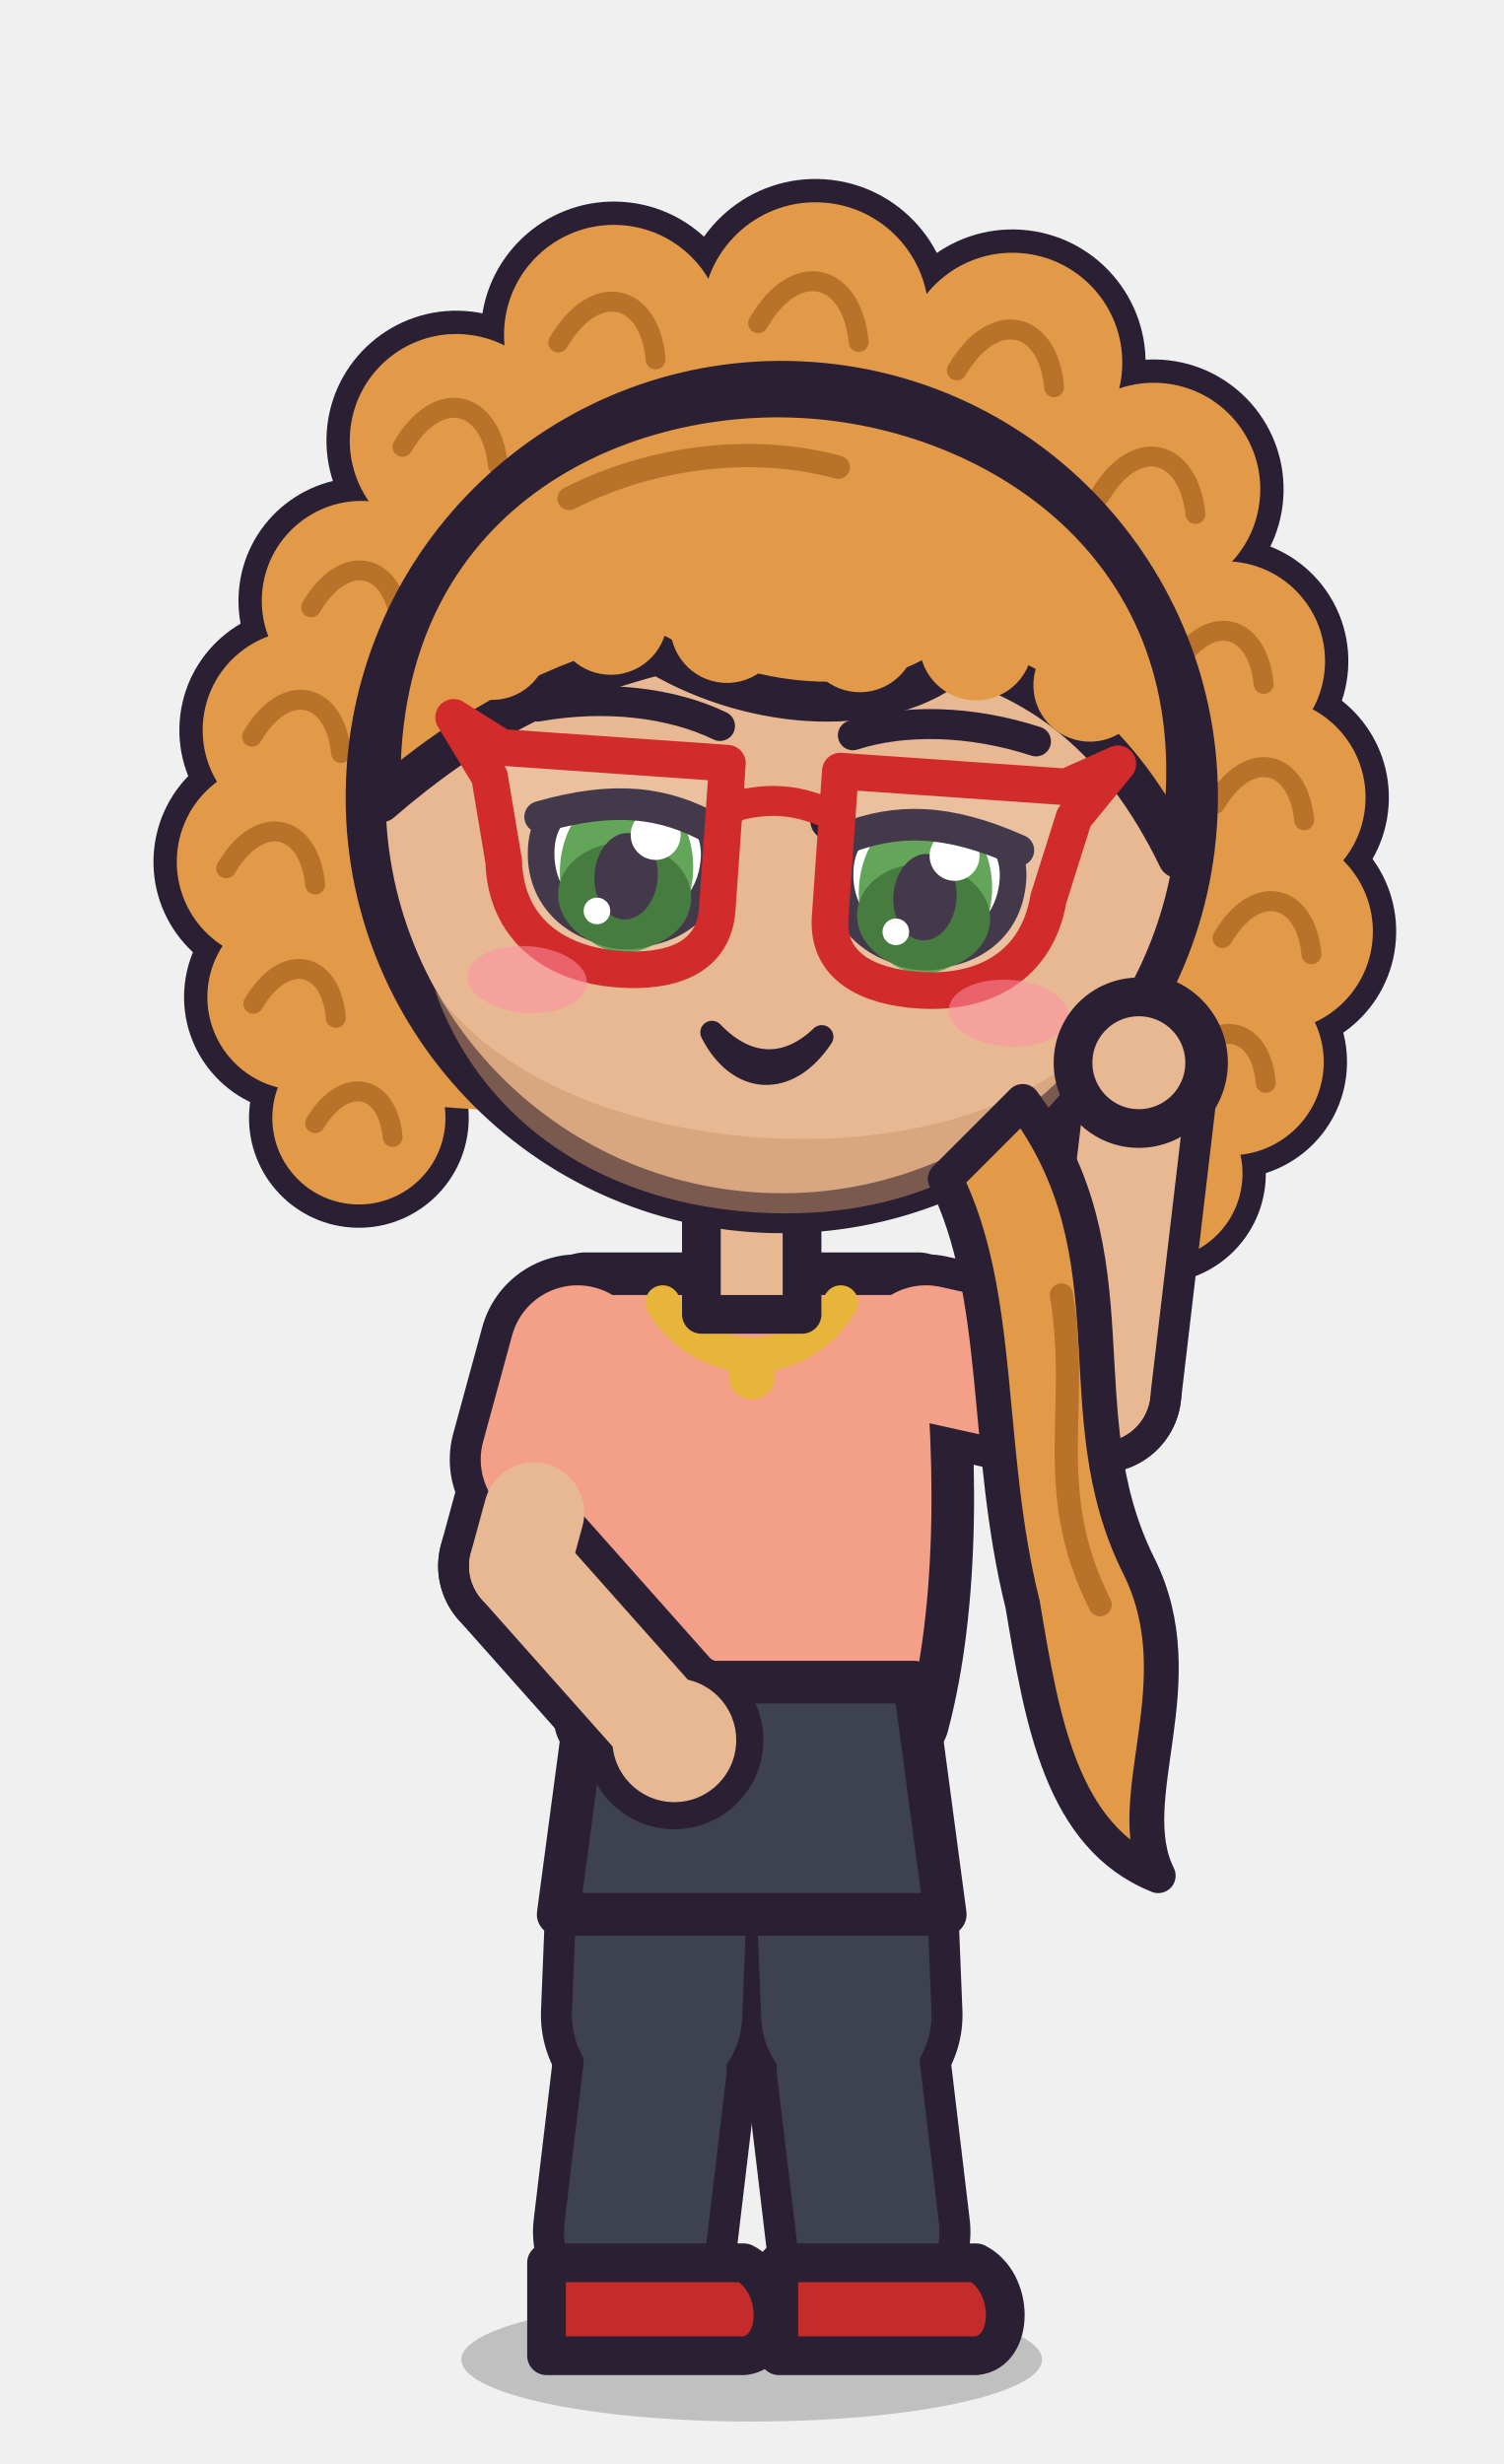
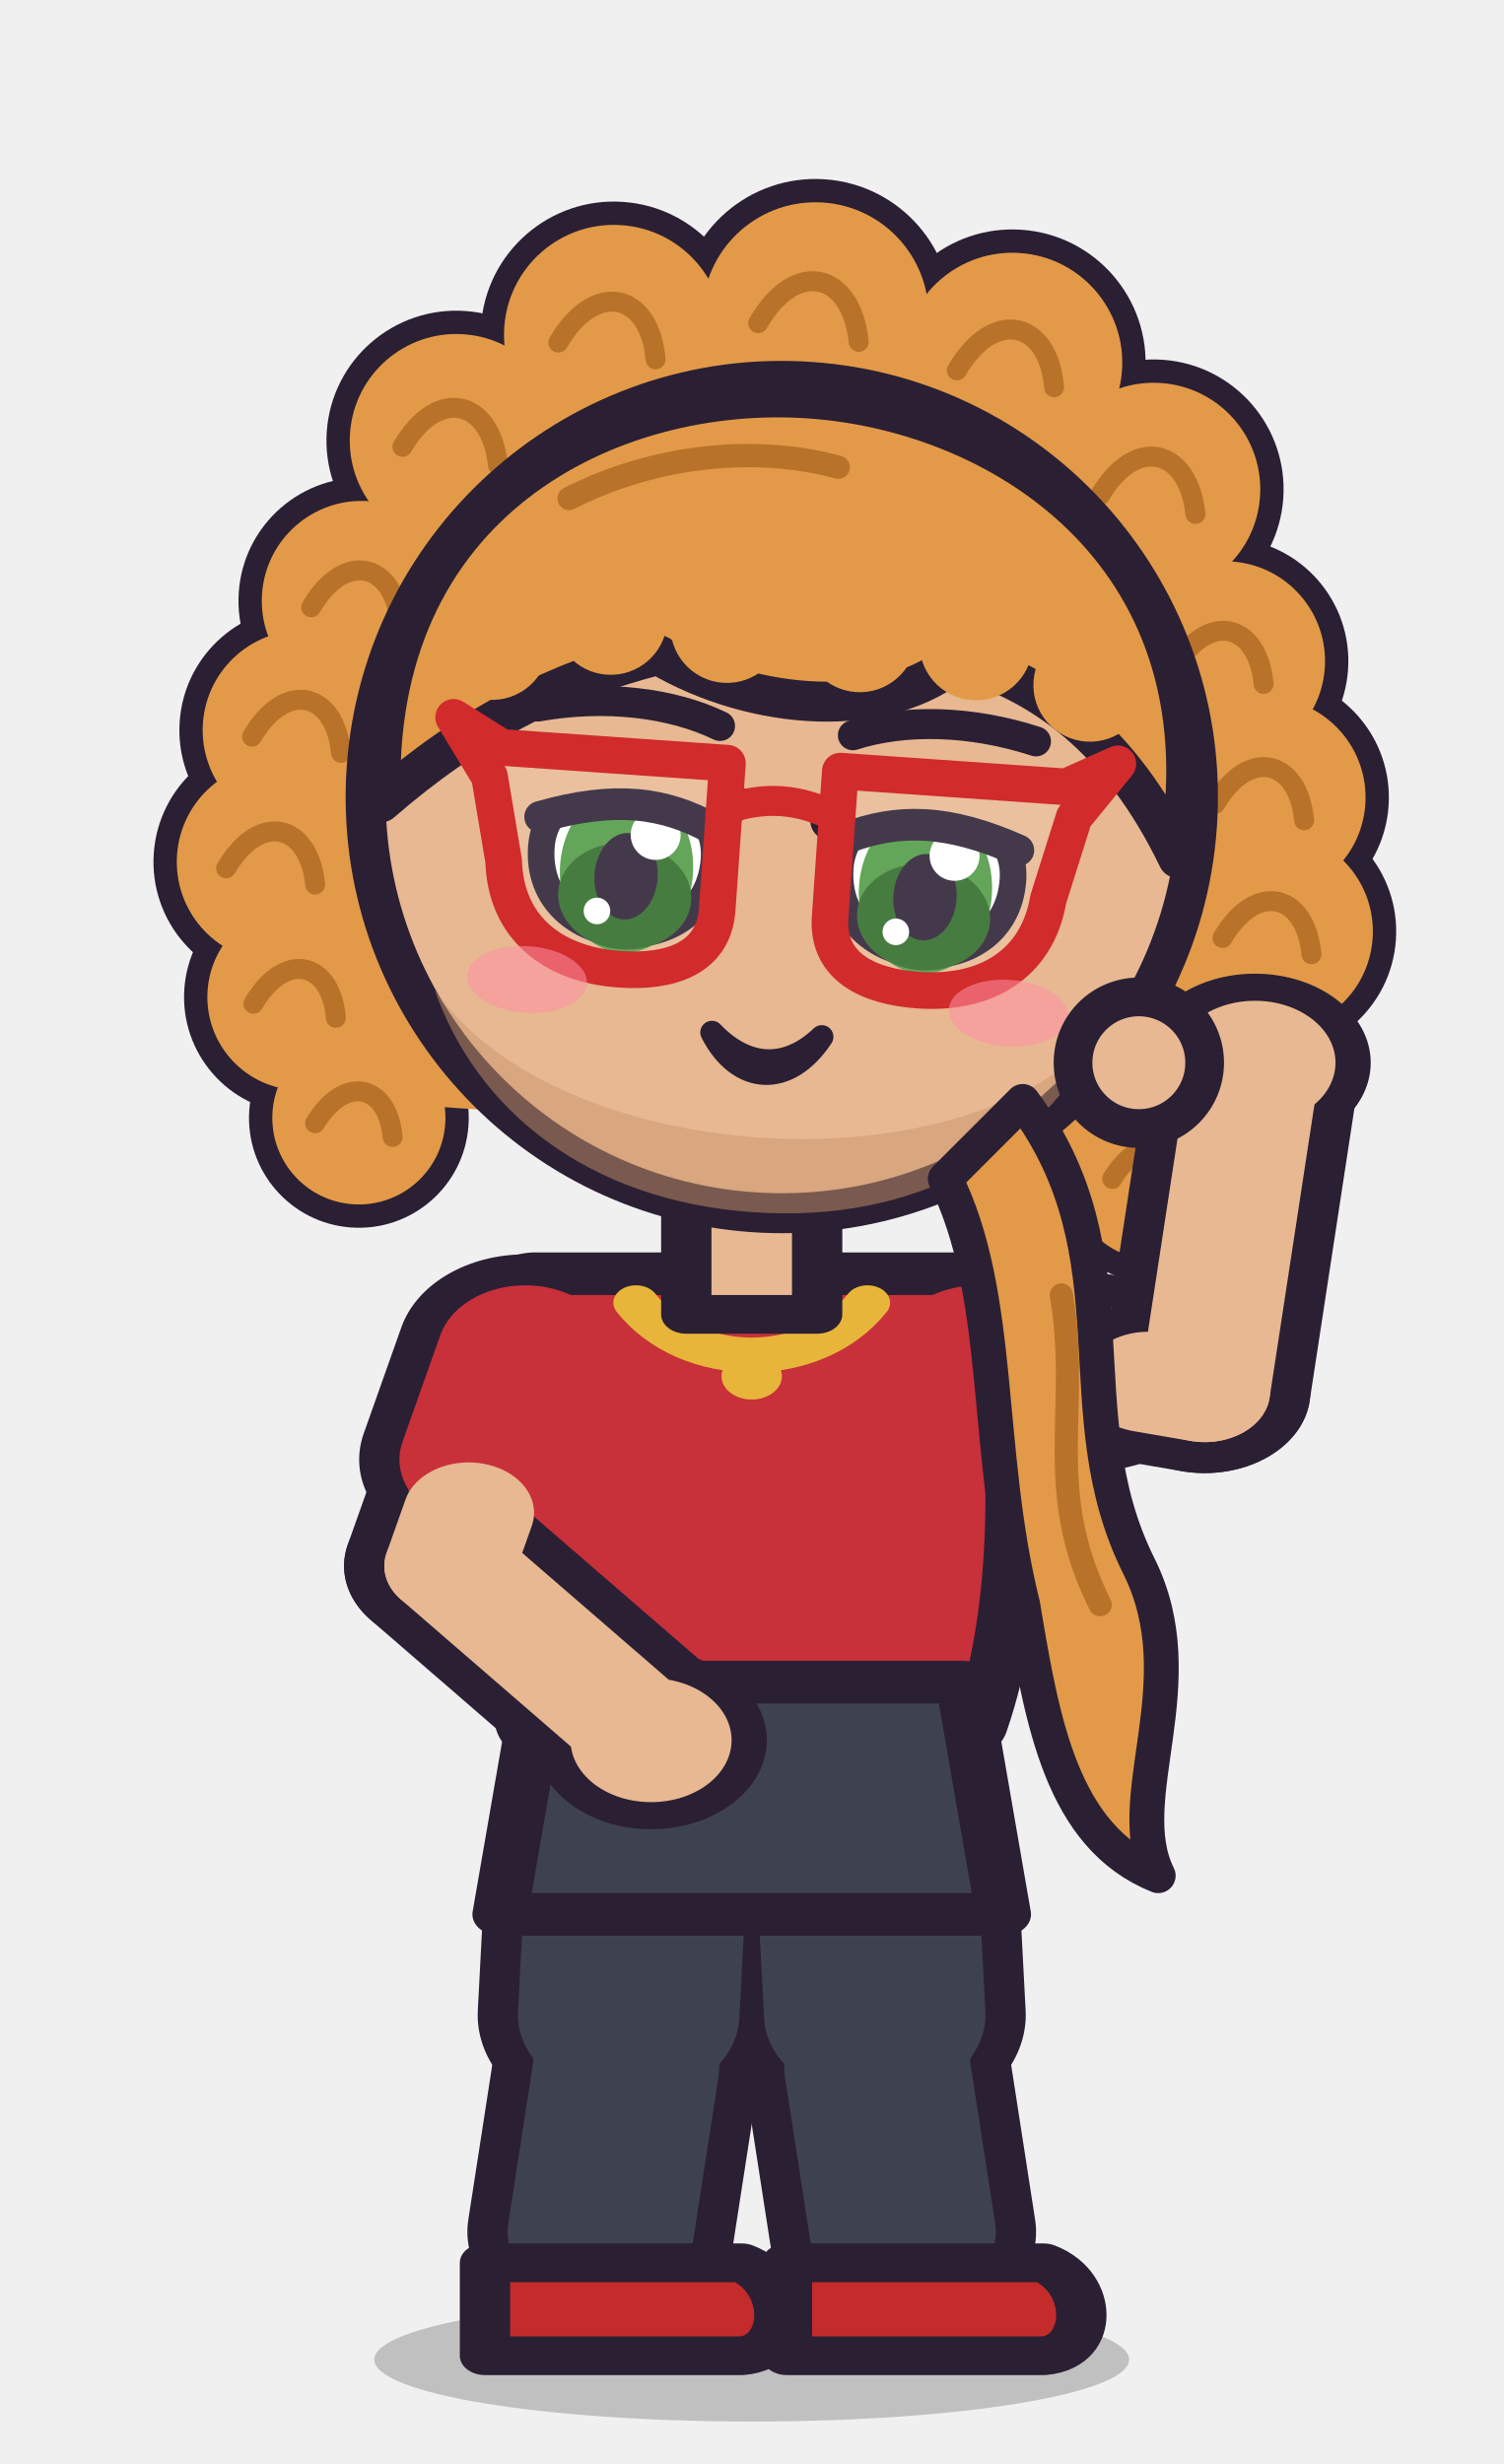
- <svg xmlns="http://www.w3.org/2000/svg" viewBox="-36 -54 72 118" width="72" height="118">
+ <svg xmlns="http://www.w3.org/2000/svg" viewBox="-36 -54 72 118" overflow="visible" width="72" height="118">
  <g transform="translate(0 4.308989) scale(0.9269663)" stroke-linejoin="round" stroke-linecap="round">
    <g transform="translate(0 -23.5) rotate(4 0 24) scale(.86)" stroke="#2B1F33" stroke-width="2.4">
      <circle cx="-26" cy="-8" r="7.4" fill="#2B1F33" stroke="none" />
      <circle cx="-29" cy="0" r="7.4" fill="#2B1F33" stroke="none" />
      <circle cx="-30" cy="8" r="7.4" fill="#2B1F33" stroke="none" />
      <circle cx="-28" cy="16" r="7.0" fill="#2B1F33" stroke="none" />
      <circle cx="-24" cy="23" r="6.6" fill="#2B1F33" stroke="none" />
      <circle cx="26" cy="-8" r="7.4" fill="#2B1F33" stroke="none" />
      <circle cx="29" cy="0" r="7.4" fill="#2B1F33" stroke="none" />
      <circle cx="30" cy="8" r="7.4" fill="#2B1F33" stroke="none" />
      <circle cx="28" cy="16" r="7.0" fill="#2B1F33" stroke="none" />
      <circle cx="24" cy="23" r="6.6" fill="#2B1F33" stroke="none" />
      <circle cx="-21" cy="-18" r="7.8" fill="#2B1F33" stroke="none" />
      <circle cx="-12" cy="-25" r="8.0" fill="#2B1F33" stroke="none" />
      <circle cx="0" cy="-27" r="8.2" fill="#2B1F33" stroke="none" />
      <circle cx="12" cy="-25" r="8.0" fill="#2B1F33" stroke="none" />
      <circle cx="21" cy="-18" r="7.8" fill="#2B1F33" stroke="none" />
      <path d="M-26 -8 C-24 -22 24 -22 26 -8 L28 22 L-28 22 Z" fill="#E29A48" stroke="none" />
      <circle cx="-26" cy="-8" r="6" fill="#E29A48" stroke="none" />
      <circle cx="-29" cy="0" r="6" fill="#E29A48" stroke="none" />
      <circle cx="-30" cy="8" r="6" fill="#E29A48" stroke="none" />
      <circle cx="-28" cy="16" r="5.6" fill="#E29A48" stroke="none" />
      <circle cx="-24" cy="23" r="5.2" fill="#E29A48" stroke="none" />
      <circle cx="26" cy="-8" r="6" fill="#E29A48" stroke="none" />
      <circle cx="29" cy="0" r="6" fill="#E29A48" stroke="none" />
      <circle cx="30" cy="8" r="6" fill="#E29A48" stroke="none" />
      <circle cx="28" cy="16" r="5.6" fill="#E29A48" stroke="none" />
      <circle cx="24" cy="23" r="5.2" fill="#E29A48" stroke="none" />
      <circle cx="-21" cy="-18" r="6.4" fill="#E29A48" stroke="none" />
      <circle cx="-12" cy="-25" r="6.6" fill="#E29A48" stroke="none" />
      <circle cx="0" cy="-27" r="6.8" fill="#E29A48" stroke="none" />
      <circle cx="12" cy="-25" r="6.6" fill="#E29A48" stroke="none" />
      <circle cx="21" cy="-18" r="6.4" fill="#E29A48" stroke="none" />
      <path d="M-29.0 -7.4 C-27.2 -11.0 -24.2 -10.4 -23.6 -6.8" fill="none" stroke="#B9722A" stroke-width="1.2" />
      <path d="M-32.0 0.6 C-30.2 -3.0 -27.2 -2.4 -26.6 1.2" fill="none" stroke="#B9722A" stroke-width="1.2" />
      <path d="M-33.0 8.6 C-31.2 5.0 -28.2 5.6 -27.6 9.2" fill="none" stroke="#B9722A" stroke-width="1.2" />
      <path d="M-30.8 16.6 C-29.1 13.2 -26.3 13.8 -25.8 17.1" fill="none" stroke="#B9722A" stroke-width="1.2" />
      <path d="M-26.6 23.5 C-25.0 20.4 -22.4 20.9 -21.9 24.0" fill="none" stroke="#B9722A" stroke-width="1.2" />
      <path d="M23.0 -7.4 C24.8 -11.0 27.8 -10.4 28.4 -6.8" fill="none" stroke="#B9722A" stroke-width="1.2" />
      <path d="M26.0 0.6 C27.8 -3.0 30.8 -2.4 31.4 1.2" fill="none" stroke="#B9722A" stroke-width="1.2" />
      <path d="M27.0 8.6 C28.8 5.0 31.8 5.6 32.4 9.2" fill="none" stroke="#B9722A" stroke-width="1.2" />
      <path d="M25.2 16.6 C26.9 13.2 29.7 13.8 30.2 17.1" fill="none" stroke="#B9722A" stroke-width="1.2" />
      <path d="M21.4 23.5 C23.0 20.4 25.6 20.9 26.1 24.0" fill="none" stroke="#B9722A" stroke-width="1.2" />
      <path d="M-24.2 -17.4 C-22.3 -21.2 -19.1 -20.6 -18.4 -16.7" fill="none" stroke="#B9722A" stroke-width="1.2" />
      <path d="M-15.3 -24.3 C-13.3 -28.3 -10.0 -27.6 -9.4 -23.7" fill="none" stroke="#B9722A" stroke-width="1.2" />
      <path d="M-3.4 -26.3 C-1.4 -30.4 2.0 -29.7 2.7 -25.6" fill="none" stroke="#B9722A" stroke-width="1.2" />
      <path d="M8.7 -24.3 C10.7 -28.3 14.0 -27.6 14.6 -23.7" fill="none" stroke="#B9722A" stroke-width="1.2" />
      <path d="M17.8 -17.4 C19.7 -21.2 22.9 -20.6 23.6 -16.7" fill="none" stroke="#B9722A" stroke-width="1.2" />
    </g>
-     <ellipse cx="0" cy="59" rx="15" ry="3.2" fill="#000" opacity=".2" />
-     <path d="M-4.60 34.00 L-5.00 44.00 L-6.00 52.40" fill="none" stroke="#2B1F33" stroke-width="10.6" stroke-linecap="round" stroke-linejoin="round" />
-     <path d="M4.60 34.00 L5.00 44.00 L6.00 52.40" fill="none" stroke="#2B1F33" stroke-width="10.6" stroke-linecap="round" stroke-linejoin="round" />
-     <path d="M-4.60 34.00 L-4.89 41.20" fill="none" stroke="#2B1F33" stroke-width="12.0" stroke-linecap="round" stroke-linejoin="round" />
-     <path d="M4.60 34.00 L4.89 41.20" fill="none" stroke="#2B1F33" stroke-width="12.0" stroke-linecap="round" stroke-linejoin="round" />
-     <path d="M-4.60 34.00 L-5.00 44.00 L-6.00 52.40" fill="none" stroke="#3E4250" stroke-width="7.4" stroke-linecap="round" stroke-linejoin="round" />
-     <path d="M4.60 34.00 L5.00 44.00 L6.00 52.40" fill="none" stroke="#3E4250" stroke-width="7.4" stroke-linecap="round" stroke-linejoin="round" />
-     <path d="M-4.60 34.00 L-4.89 41.20" fill="none" stroke="#3E4250" stroke-width="8.8" stroke-linecap="round" stroke-linejoin="round" />
-     <path d="M4.60 34.00 L4.89 41.20" fill="none" stroke="#3E4250" stroke-width="8.8" stroke-linecap="round" stroke-linejoin="round" />
-     <path d="M-10.6 54 L-0.4 54 C1.6 55 1.6 58.6 -0.4 58.8 L-10.6 58.8 Z" fill="#C42B2B" stroke="#2B1F33" stroke-width="2" />
-     <path d="M1.4 54 L11.6 54 C13.6 55 13.6 58.6 11.6 58.8 L1.4 58.8 Z" fill="#C42B2B" stroke="#2B1F33" stroke-width="2" />
-     <path d="M-9.00 7.00 L-12.00 18.00" fill="none" stroke="#2B1F33" stroke-width="8.4" stroke-linecap="round" stroke-linejoin="round" />
-     <path d="M9.00 7.00 L18.00 9.00" fill="none" stroke="#2B1F33" stroke-width="8.4" stroke-linecap="round" stroke-linejoin="round" />
-     <path d="M-9.00 7.00 L-10.50 12.50" fill="none" stroke="#2B1F33" stroke-width="10.2" stroke-linecap="round" stroke-linejoin="round" />
-     <path d="M9.00 7.00 L13.50 8.00" fill="none" stroke="#2B1F33" stroke-width="10.2" stroke-linecap="round" stroke-linejoin="round" />
-     <path d="M-8.6 4 C-9.6 12 -9.6 20 -8 26 L8 26 C9.6 20 9.6 12 8.6 4 Z" fill="#2B1F33" stroke="#2B1F33" stroke-width="4.4" />
-     <path d="M-9.00 7.00 L-12.00 18.00" fill="none" stroke="#E7B892" stroke-width="5.2" stroke-linecap="round" stroke-linejoin="round" />
-     <path d="M9.00 7.00 L18.00 9.00" fill="none" stroke="#E7B892" stroke-width="5.2" stroke-linecap="round" stroke-linejoin="round" />
-     <path d="M-8.6 4 C-9.6 12 -9.6 20 -8 26 L8 26 C9.6 20 9.6 12 8.6 4 Z" fill="#F4A088" stroke="none" />
-     <path d="M-9.00 7.00 L-10.50 12.50" fill="none" stroke="#F4A088" stroke-width="7" stroke-linecap="round" stroke-linejoin="round" />
-     <path d="M9.00 7.00 L13.50 8.00" fill="none" stroke="#F4A088" stroke-width="7" stroke-linecap="round" stroke-linejoin="round" />
-     <path d="M-4.6 4.4 C-2.4 8 2.4 8 4.6 4.4" fill="none" stroke="#E7B53A" stroke-width="1.8" />
-     <circle cx="0" cy="8.2" r="1.2" fill="#E7B53A" stroke="none" />
-     <path d="M-8.4 24 L8.4 24 L10 36 L-10 36 Z" fill="#3E4250" stroke="#2B1F33" stroke-width="2.2" />
-     <rect x="-2.6" y="-1" width="5.2" height="6" fill="#E7B892" stroke="#2B1F33" stroke-width="2" />
-     <path d="M-12.00 18.00 L-4.00 27.00" fill="none" stroke="#2B1F33" stroke-width="8.4" stroke-linecap="round" stroke-linejoin="round" />
-     <circle cx="-4.00" cy="27.00" r="4.6" fill="#2B1F33" />
-     <path d="M-11.25 15.25 L-12.00 18.00" fill="none" stroke="#E7B892" stroke-width="5.2" stroke-linecap="round" stroke-linejoin="round" />
-     <path d="M-12.00 18.00 L-4.00 27.00" fill="none" stroke="#E7B892" stroke-width="5.2" stroke-linecap="round" stroke-linejoin="round" />
-     <circle cx="-4.00" cy="27.00" r="3.2" fill="#E7B892" />
-     <path d="M18.00 9.00 L20.00 -8.00" fill="none" stroke="#2B1F33" stroke-width="8.4" stroke-linecap="round" stroke-linejoin="round" />
-     <circle cx="20.00" cy="-8.00" r="4.6" fill="#2B1F33" />
-     <path d="M15.75 8.50 L18.00 9.00" fill="none" stroke="#E7B892" stroke-width="5.2" stroke-linecap="round" stroke-linejoin="round" />
-     <path d="M18.00 9.00 L20.00 -8.00" fill="none" stroke="#E7B892" stroke-width="5.2" stroke-linecap="round" stroke-linejoin="round" />
-     <circle cx="20.00" cy="-8.00" r="3.2" fill="#E7B892" />
+     <g transform="scale(1.3 1)">
+       <ellipse cx="0" cy="59" rx="15" ry="3.2" fill="#000" opacity=".2" />
+       <path d="M-4.60 34.00 L-5.00 44.00 L-6.00 52.40" fill="none" stroke="#2B1F33" stroke-width="10.6" stroke-linecap="round" stroke-linejoin="round" />
+       <path d="M4.60 34.00 L5.00 44.00 L6.00 52.40" fill="none" stroke="#2B1F33" stroke-width="10.6" stroke-linecap="round" stroke-linejoin="round" />
+       <path d="M-4.60 34.00 L-4.89 41.20" fill="none" stroke="#2B1F33" stroke-width="12.0" stroke-linecap="round" stroke-linejoin="round" />
+       <path d="M4.60 34.00 L4.89 41.20" fill="none" stroke="#2B1F33" stroke-width="12.0" stroke-linecap="round" stroke-linejoin="round" />
+       <path d="M-4.60 34.00 L-5.00 44.00 L-6.00 52.40" fill="none" stroke="#3E4250" stroke-width="7.4" stroke-linecap="round" stroke-linejoin="round" />
+       <path d="M4.60 34.00 L5.00 44.00 L6.00 52.40" fill="none" stroke="#3E4250" stroke-width="7.4" stroke-linecap="round" stroke-linejoin="round" />
+       <path d="M-4.60 34.00 L-4.89 41.20" fill="none" stroke="#3E4250" stroke-width="8.8" stroke-linecap="round" stroke-linejoin="round" />
+       <path d="M4.60 34.00 L4.89 41.20" fill="none" stroke="#3E4250" stroke-width="8.8" stroke-linecap="round" stroke-linejoin="round" />
+       <path d="M-10.6 54 L-0.4 54 C1.6 55 1.6 58.6 -0.4 58.8 L-10.6 58.8 Z" fill="#C42B2B" stroke="#2B1F33" stroke-width="2" />
+       <path d="M1.4 54 L11.6 54 C13.6 55 13.6 58.6 11.6 58.8 L1.4 58.8 Z" fill="#C42B2B" stroke="#2B1F33" stroke-width="2" />
+       <path d="M-9.00 7.00 L-12.00 18.00" fill="none" stroke="#2B1F33" stroke-width="8.4" stroke-linecap="round" stroke-linejoin="round" />
+       <path d="M9.00 7.00 L18.00 9.00" fill="none" stroke="#2B1F33" stroke-width="8.4" stroke-linecap="round" stroke-linejoin="round" />
+       <path d="M-9.00 7.00 L-10.50 12.50" fill="none" stroke="#2B1F33" stroke-width="10.2" stroke-linecap="round" stroke-linejoin="round" />
+       <path d="M9.00 7.00 L13.50 8.00" fill="none" stroke="#2B1F33" stroke-width="10.2" stroke-linecap="round" stroke-linejoin="round" />
+       <path d="M-8.6 4 C-9.6 12 -9.6 20 -8 26 L8 26 C9.6 20 9.6 12 8.6 4 Z" fill="#2B1F33" stroke="#2B1F33" stroke-width="4.4" />
+       <path d="M-9.00 7.00 L-12.00 18.00" fill="none" stroke="#E7B892" stroke-width="5.2" stroke-linecap="round" stroke-linejoin="round" />
+       <path d="M9.00 7.00 L18.00 9.00" fill="none" stroke="#E7B892" stroke-width="5.2" stroke-linecap="round" stroke-linejoin="round" />
+       <path d="M-8.6 4 C-9.6 12 -9.6 20 -8 26 L8 26 C9.6 20 9.6 12 8.6 4 Z" fill="#C8303A" stroke="none" />
+       <path d="M-9.00 7.00 L-10.50 12.50" fill="none" stroke="#C8303A" stroke-width="7" stroke-linecap="round" stroke-linejoin="round" />
+       <path d="M9.00 7.00 L13.50 8.00" fill="none" stroke="#C8303A" stroke-width="7" stroke-linecap="round" stroke-linejoin="round" />
+       <path d="M-4.6 4.4 C-2.4 8 2.4 8 4.6 4.4" fill="none" stroke="#E7B53A" stroke-width="1.8" />
+       <circle cx="0" cy="8.2" r="1.2" fill="#E7B53A" stroke="none" />
+       <path d="M-8.4 24 L8.4 24 L10 36 L-10 36 Z" fill="#3E4250" stroke="#2B1F33" stroke-width="2.2" />
+       <rect x="-2.6" y="-1" width="5.2" height="6" fill="#E7B892" stroke="#2B1F33" stroke-width="2" />
+       <path d="M-12.00 18.00 L-4.00 27.00" fill="none" stroke="#2B1F33" stroke-width="8.4" stroke-linecap="round" stroke-linejoin="round" />
+       <circle cx="-4.00" cy="27.00" r="4.6" fill="#2B1F33" />
+       <path d="M-11.25 15.25 L-12.00 18.00" fill="none" stroke="#E7B892" stroke-width="5.2" stroke-linecap="round" stroke-linejoin="round" />
+       <path d="M-12.00 18.00 L-4.00 27.00" fill="none" stroke="#E7B892" stroke-width="5.2" stroke-linecap="round" stroke-linejoin="round" />
+       <circle cx="-4.00" cy="27.00" r="3.2" fill="#E7B892" />
+       <path d="M18.00 9.00 L20.00 -8.00" fill="none" stroke="#2B1F33" stroke-width="8.4" stroke-linecap="round" stroke-linejoin="round" />
+       <circle cx="20.00" cy="-8.00" r="4.6" fill="#2B1F33" />
+       <path d="M15.75 8.50 L18.00 9.00" fill="none" stroke="#E7B892" stroke-width="5.2" stroke-linecap="round" stroke-linejoin="round" />
+       <path d="M18.00 9.00 L20.00 -8.00" fill="none" stroke="#E7B892" stroke-width="5.2" stroke-linecap="round" stroke-linejoin="round" />
+       <circle cx="20.00" cy="-8.00" r="3.2" fill="#E7B892" />
+     </g>
    <g transform="translate(0 -23.5) rotate(4 0 24) scale(.86)" stroke="#2B1F33" stroke-width="2.4">
      <circle cx="0" cy="2" r="25" fill="#E7B892" />
      <path d="M-20 15 C-12 25 12 25 20 15 C17 22 10 27 0 27 C-10 27 -17 22 -20 15 Z" fill="#C9946C" stroke="none" opacity=".5" />
      <path d="M-24 4 C-26 -14 -12 -22 0 -22 C12 -22 26 -14 24 4 C20 -3 15 -6 10 -7 C6 -3 -2 -3 -8 -6 C-14 -4 -19 -1 -24 4 Z" fill="#E29A48" />
      <circle cx="-18" cy="-6" r="3.4" fill="#E29A48" stroke="none" />
      <circle cx="-11" cy="-8" r="3.4" fill="#E29A48" stroke="none" />
      <circle cx="-4" cy="-8" r="3.4" fill="#E29A48" stroke="none" />
      <circle cx="4" cy="-8" r="3.4" fill="#E29A48" stroke="none" />
      <circle cx="11" cy="-8" r="3.4" fill="#E29A48" stroke="none" />
      <circle cx="18" cy="-6" r="3.4" fill="#E29A48" stroke="none" />
      <path d="M-14 -15 C-9 -18 -3 -19 2 -18" fill="none" stroke="#B9722A" stroke-width="1.4" />
      <path d="M-14.2 6 C-14.2 0.5 -3.8 0.5 -3.8 6 C-3.8 12.5 -14.2 12.5 -14.2 6 Z" fill="#fff" stroke-width="1.6" />
      <ellipse cx="-9" cy="7" rx="4" ry="5" fill="#4E9A43" stroke="none" />
      <ellipse cx="-9" cy="8.6" rx="4" ry="3.2" fill="#2F6A28" stroke="none" />
      <ellipse cx="-9" cy="7.4" rx="1.9" ry="2.6" fill="#2B1F33" stroke="none" />
      <circle cx="-7.4" cy="4.8" r="1.5" fill="#fff" stroke="none" />
      <circle cx="-10.6" cy="9.6" r=".8" fill="#fff" stroke="none" />
      <path d="M-15 3.2 C-12 -.2 -6 -.2 -3 2.6" fill="none" stroke-width="2.4" />
      <path d="M-14.6 2.8 L-16.6 1.4" fill="none" stroke-width="1.6" />
      <path d="M3.8 6 C3.8 0.5 14.2 0.5 14.2 6 C14.2 12.5 3.8 12.5 3.8 6 Z" fill="#fff" stroke-width="1.6" />
      <ellipse cx="9" cy="7" rx="4" ry="5" fill="#4E9A43" stroke="none" />
      <ellipse cx="9" cy="8.6" rx="4" ry="3.2" fill="#2F6A28" stroke="none" />
      <ellipse cx="9" cy="7.4" rx="1.9" ry="2.6" fill="#2B1F33" stroke="none" />
      <circle cx="10.6" cy="4.8" r="1.5" fill="#fff" stroke="none" />
      <circle cx="7.4" cy="9.6" r=".8" fill="#fff" stroke="none" />
      <path d="M3 3.2 C6 -.2 12 -.2 15 2.6" fill="none" stroke-width="2.4" />
      <path d="M14.6 2.8 L16.6 1.4" fill="none" stroke-width="1.6" />
      <path d="M-17.4 .4 L-3.4 .4 L-3.4 4.8 C-7 3.4 -10 3.4 -15 4.8 L-17.4 4.8 Z M3.4 .4 L17.4 .4 L17.4 4.8 L15 4.8 C10 3.4 7 3.4 3.4 4.8 Z" fill="#E7B892" stroke="none" />
      <path d="M-14.4 4.2 C-10 2.6 -7 2.8 -4 4.2 M4 4.2 C7 2.8 10 2.6 14.4 4.2" fill="none" stroke-width="1.9" />
      <path d="M-15 -2.4 C-11 -3.4 -7 -3.2 -4 -2 M4 -2 C7 -3.2 11 -3.4 15 -2.4" fill="none" stroke-width="1.8" />
      <path d="M-3.2 16.4 C-1 18.4 1.4 18.4 3.4 16.2 C1.6 19.4 -1.4 19.4 -3.2 16.4 Z" fill="#B57BB8" stroke-width="1.4" />
      <path d="M-17 .2 L-3.4 .2 L-3.4 9 C-3.4 12 -6 13 -9 13 C-13 13 -16 11 -16.4 7 L-17.6 2 L-20 -1.4 Z" fill="#fff" fill-opacity=".12" stroke="#D12B2B" stroke-width="2.2" />
      <path d="M17 .2 L3.4 .2 L3.4 9 C3.4 12 6 13 9 13 C13 13 16 11 16.4 7 L17.6 2 L20 -1.4 Z" fill="#fff" fill-opacity=".12" stroke="#D12B2B" stroke-width="2.2" />
      <path d="M-3.4 3 C-1 2 1 2 3.4 3" fill="none" stroke="#D12B2B" stroke-width="1.8" />
      <ellipse cx="-14.5" cy="14" rx="3.6" ry="2" fill="#FF8FA3" opacity=".55" stroke="none" />
      <ellipse cx="14.5" cy="14" rx="3.6" ry="2" fill="#FF8FA3" opacity=".55" stroke="none" />
    </g>
    <path d="M14 -6 C20 2 16 10 20 18 C23 24 19 30 21 34 C16 32 15 26 14 20 C12 12 13 4 10 -2 Z" fill="#E29A48" stroke="#2B1F33" stroke-width="1.8" />
    <path d="M16 4 C17 10 15 14 18 20" fill="none" stroke="#B9722A" stroke-width="1.2" />
    <circle cx="20" cy="-8" r="3.4" fill="#E7B892" stroke="#2B1F33" stroke-width="2" />
  </g>
</svg>
